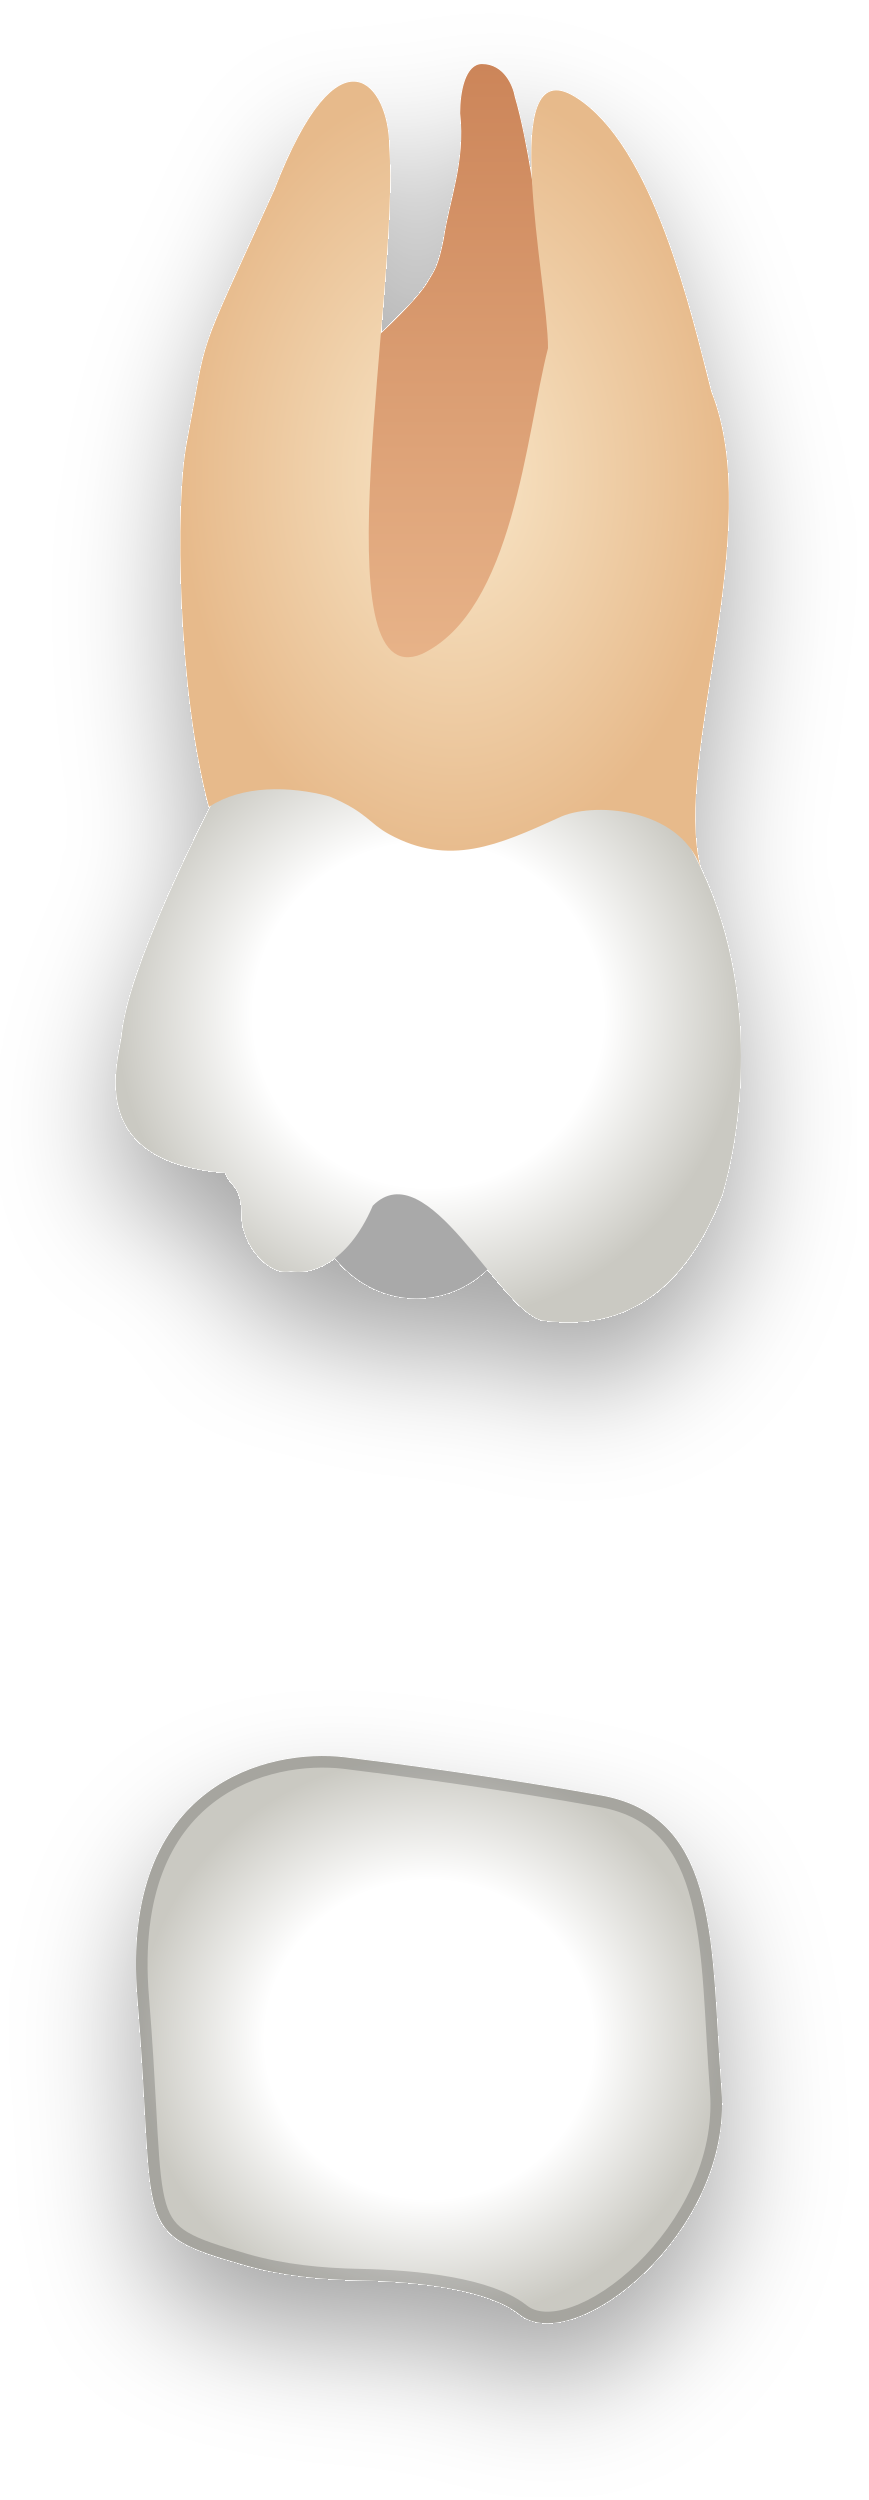
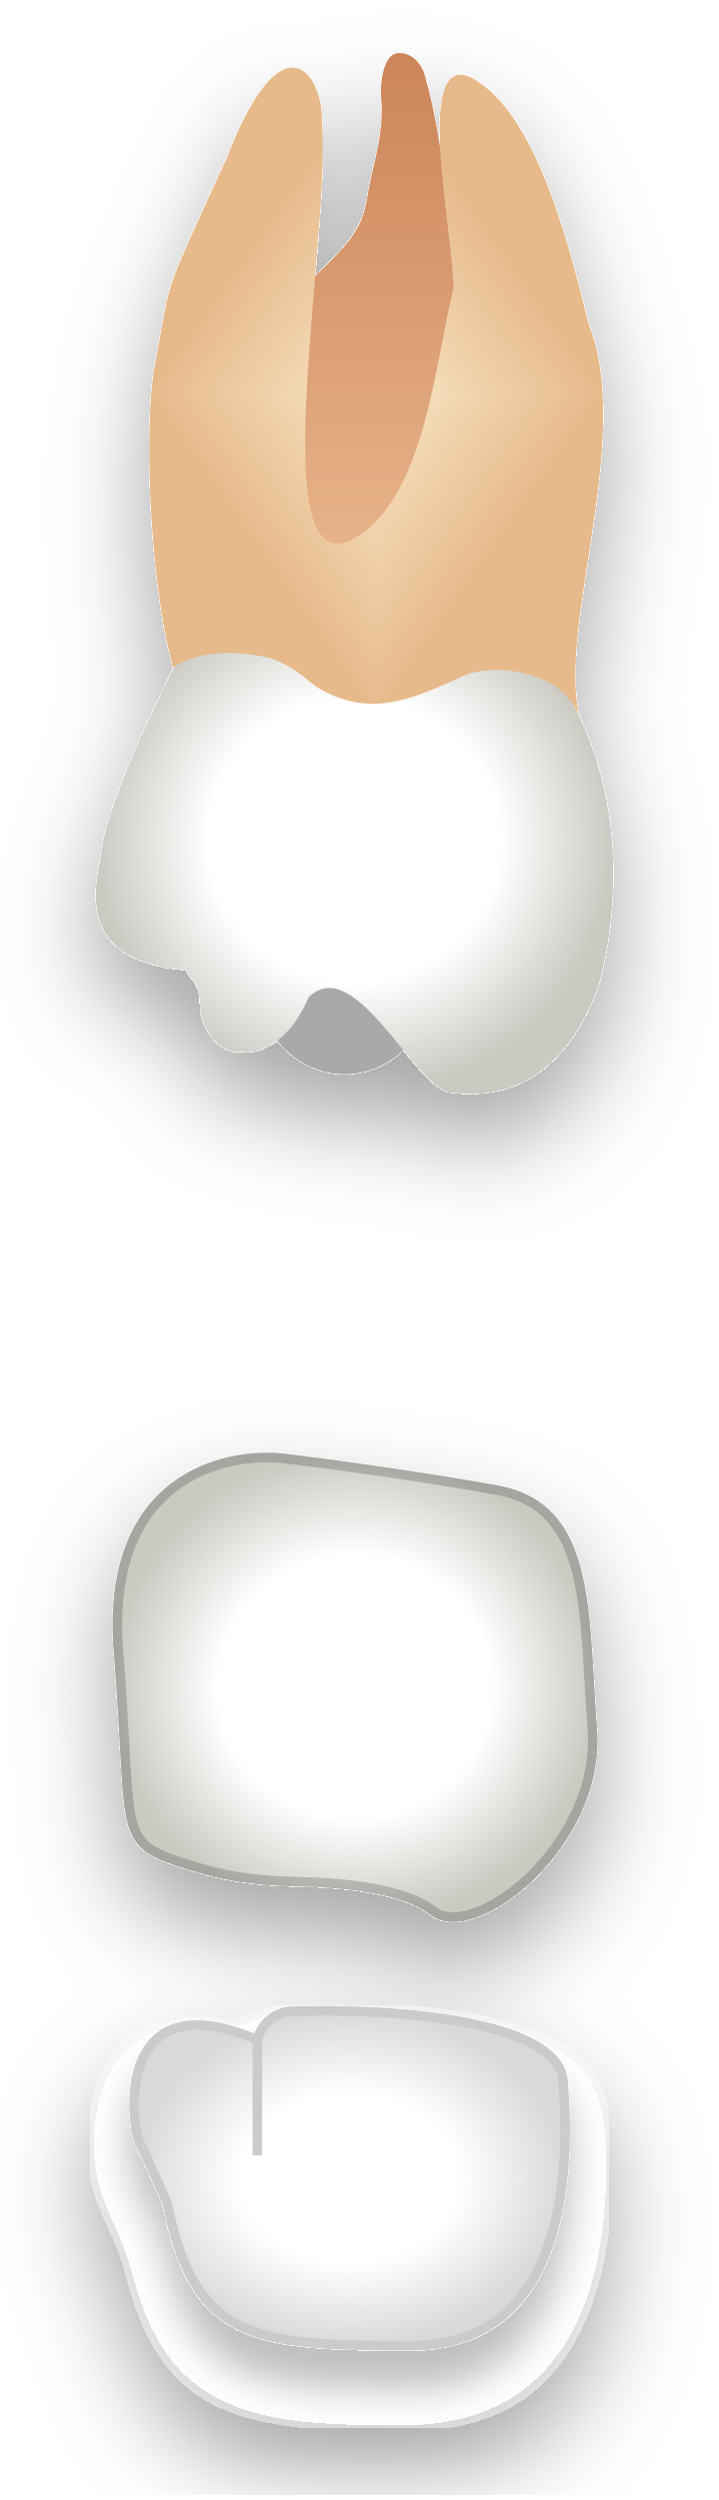
- <svg xmlns="http://www.w3.org/2000/svg" width="75" height="216" viewBox="0 0 75 216" fill="none">
+ <svg xmlns="http://www.w3.org/2000/svg" width="75" height="261" viewBox="0 0 75 261" fill="none">
  <g filter="url(#filter0_d_513_2196)">
    <ellipse cx="35.983" cy="101.808" rx="9.435" ry="10.383" fill="#A9A9A9" />
    <path d="M10.507 89.543C10.979 83.88 17.113 71.452 21.358 63.586L33.625 61.227C39.915 60.597 54.005 62.265 60.044 73.969C66.083 85.673 63.818 98.51 62.403 103.229C60.717 107.587 56.742 115.499 46.834 114.084C43.06 113.14 36.927 99.454 32.209 104.173C29.945 109.459 26.548 110.151 25.133 109.836C23.246 110.308 20.887 107.523 20.887 105.117C20.887 102.285 19.786 102.443 19.471 101.341C7.677 100.397 10.035 92.374 10.507 89.543Z" fill="url(#paint0_radial_513_2196)" />
    <path d="M41.645 5.535C40.229 5.535 39.758 7.895 39.758 9.783C40.229 14.03 38.814 17.334 38.342 20.637C37.87 22.997 37.596 23.297 36.927 24.413C35.512 26.772 29.379 31.964 28.907 32.436C28.529 32.813 26.233 53.044 26.076 56.033L34.096 64.056L52.495 51.785C51.08 48.953 51.929 30.737 49.665 31.492C47.4 32.247 46.834 16.39 44.475 8.367C44.318 7.423 43.532 5.535 41.645 5.535Z" fill="url(#paint1_linear_513_2196)" />
-     <path d="M28.478 68.817C25.044 67.891 20.887 67.832 18.056 69.719C15.414 59.903 15.068 43.605 16.169 38.099C18.056 28.189 16.641 31.964 23.717 16.39C29.379 1.76 33.624 7.423 33.624 12.615C34.568 24.885 27.491 60.281 36.455 56.505C44.381 52.73 45.419 37.627 47.349 30.076C47.349 24.413 42.871 4.214 49.665 8.367C56.458 12.52 59.729 27.088 61.459 33.852C66.177 45.651 58.156 65.472 60.515 74.911C58.628 69.719 51.08 69.247 48.249 70.663C43.06 73.023 38.814 74.911 33.624 72.079C31.84 71.106 31.737 70.191 28.478 68.817Z" fill="url(#paint2_diamond_513_2196)" />
+     <g clip-path="url(#paint2_diamond_513_2196_clip_path)" data-figma-skip-parse="true">
+       <g transform="matrix(0 0.033929 -0.0236967 0 39.2777 40.9817)">
+         <rect x="0" y="0" width="1029.47" height="1042.2" fill="url(#paint2_diamond_513_2196)" opacity="1" shape-rendering="crispEdges" />
+         <rect x="0" y="0" width="1029.47" height="1042.2" transform="scale(1 -1)" fill="url(#paint2_diamond_513_2196)" opacity="1" shape-rendering="crispEdges" />
+         <rect x="0" y="0" width="1029.47" height="1042.2" transform="scale(-1 1)" fill="url(#paint2_diamond_513_2196)" opacity="1" shape-rendering="crispEdges" />
+         <rect x="0" y="0" width="1029.47" height="1042.2" transform="scale(-1)" fill="url(#paint2_diamond_513_2196)" opacity="1" shape-rendering="crispEdges" />
+       </g>
+     </g>
+     <path d="M28.478 68.817C25.044 67.891 20.887 67.832 18.056 69.719C15.414 59.903 15.068 43.605 16.169 38.099C18.056 28.189 16.641 31.964 23.717 16.39C29.379 1.76 33.624 7.423 33.624 12.615C34.568 24.885 27.491 60.281 36.455 56.505C44.381 52.73 45.419 37.627 47.349 30.076C47.349 24.413 42.871 4.214 49.665 8.367C56.458 12.52 59.729 27.088 61.459 33.852C66.177 45.651 58.156 65.472 60.515 74.911C58.628 69.719 51.08 69.247 48.249 70.663C43.06 73.023 38.814 74.911 33.624 72.079C31.84 71.106 31.737 70.191 28.478 68.817Z" data-figma-gradient-fill="{&quot;type&quot;:&quot;GRADIENT_DIAMOND&quot;,&quot;stops&quot;:[{&quot;color&quot;:{&quot;r&quot;:0.97647058963775635,&quot;g&quot;:0.90588235855102539,&quot;b&quot;:0.78823530673980713,&quot;a&quot;:1.0},&quot;position&quot;:0.0},{&quot;color&quot;:{&quot;r&quot;:0.90588235855102539,&quot;g&quot;:0.7294117808341980,&quot;b&quot;:0.54509806632995605,&quot;a&quot;:1.0},&quot;position&quot;:1.0}],&quot;stopsVar&quot;:[{&quot;color&quot;:{&quot;r&quot;:0.97647058963775635,&quot;g&quot;:0.90588235855102539,&quot;b&quot;:0.78823530673980713,&quot;a&quot;:1.0},&quot;position&quot;:0.0},{&quot;color&quot;:{&quot;r&quot;:0.90588235855102539,&quot;g&quot;:0.7294117808341980,&quot;b&quot;:0.54509806632995605,&quot;a&quot;:1.0},&quot;position&quot;:1.0}],&quot;transform&quot;:{&quot;m00&quot;:2.9020072986102232e-15,&quot;m01&quot;:-47.393375396728516,&quot;m02&quot;:62.974430084228516,&quot;m10&quot;:67.857978820800781,&quot;m11&quot;:4.1551031820970252e-15,&quot;m12&quot;:7.0527343750},&quot;opacity&quot;:1.0,&quot;blendMode&quot;:&quot;NORMAL&quot;,&quot;visible&quot;:true}" />
    <path d="M11.872 172.597C10.363 154.097 23.192 151.045 29.794 151.831C33.725 152.303 43.661 153.625 51.962 155.135C62.337 157.023 61.394 168.349 62.337 180.62C63.281 192.89 49.603 203.745 44.887 199.969C42.185 197.806 36.099 197.128 31.128 197.032C27.75 196.967 24.359 196.642 21.113 195.703C11.187 192.831 13.528 192.893 11.872 172.597Z" fill="url(#paint3_radial_513_2196)" />
    <path d="M12.371 172.556C11.627 163.433 14.417 158.228 18.098 155.377C21.809 152.502 26.523 151.945 29.735 152.328C33.66 152.799 43.585 154.119 51.872 155.627C54.371 156.081 56.155 157.096 57.458 158.525C58.769 159.962 59.624 161.853 60.202 164.108C60.781 166.364 61.073 168.953 61.279 171.763C61.374 173.067 61.451 174.413 61.529 175.791C61.535 175.896 61.541 176.002 61.547 176.107C61.632 177.595 61.721 179.119 61.839 180.658C62.296 186.6 59.208 192.245 55.386 195.953C53.478 197.804 51.416 199.144 49.57 199.792C47.707 200.447 46.181 200.364 45.199 199.579C43.747 198.416 41.445 197.689 38.948 197.234C36.432 196.775 33.639 196.58 31.138 196.532C27.783 196.468 24.44 196.145 21.252 195.222C18.753 194.499 17.106 193.981 15.97 193.305C14.882 192.658 14.268 191.868 13.87 190.541C13.459 189.167 13.287 187.243 13.118 184.337C13.08 183.68 13.042 182.976 13.001 182.219C12.862 179.65 12.691 176.482 12.371 172.556Z" stroke="black" stroke-opacity="0.18" stroke-linecap="round" stroke-linejoin="round" />
+     <g filter="url(#filter1_d_513_2196)">
+       <path d="M58.771 217.297C58.242 211.073 41.36 209.702 30.515 210.05C28.766 210.106 27.297 211.34 26.865 213.035C11.636 206.643 13.812 222.27 14.537 223.69C15.117 224.827 16.712 228.426 17.438 230.083C20.338 244.29 26.14 245 42.818 245C59.496 245 59.496 225.821 58.771 217.297Z" fill="url(#paint4_radial_513_2196)" />
+       <path d="M26.865 225.111V213.035M26.865 213.035V213.035C27.297 211.34 28.766 210.106 30.515 210.05C41.36 209.702 58.242 211.073 58.771 217.297C59.496 225.821 59.496 245 42.818 245C26.14 245 20.338 244.29 17.438 230.083C16.712 228.426 15.117 224.827 14.537 223.69C13.812 222.27 11.636 206.643 26.865 213.035Z" stroke="#CBCBCB" />
+     </g>
  </g>
  <defs>
-     <filter id="filter0_d_513_2196" x="0" y="0.535" width="74.019" height="215.196" filterUnits="userSpaceOnUse" color-interpolation-filters="sRGB">
+     <filter id="filter0_d_513_2196" x="0" y="0.535" width="74.019" height="259.965" filterUnits="userSpaceOnUse" color-interpolation-filters="sRGB">
      <feFlood flood-opacity="0" result="BackgroundImageFix" />
      <feColorMatrix in="SourceAlpha" type="matrix" values="0 0 0 0 0 0 0 0 0 0 0 0 0 0 0 0 0 0 127 0" result="hardAlpha" />
      <feOffset dy="5" />
      <feGaussianBlur stdDeviation="5" />
      <feComposite in2="hardAlpha" operator="out" />
      <feColorMatrix type="matrix" values="0 0 0 0 0 0 0 0 0 0 0 0 0 0 0 0 0 0 0.35 0" />
+       <feBlend mode="normal" in2="BackgroundImageFix" result="effect1_dropShadow_513_2196" />
+       <feBlend mode="normal" in="SourceGraphic" in2="effect1_dropShadow_513_2196" result="shape" />
+     </filter>
+     <clipPath id="paint2_diamond_513_2196_clip_path">
+       <path d="M28.478 68.817C25.044 67.891 20.887 67.832 18.056 69.719C15.414 59.903 15.068 43.605 16.169 38.099C18.056 28.189 16.641 31.964 23.717 16.39C29.379 1.76 33.624 7.423 33.624 12.615C34.568 24.885 27.491 60.281 36.455 56.505C44.381 52.73 45.419 37.627 47.349 30.076C47.349 24.413 42.871 4.214 49.665 8.367C56.458 12.52 59.729 27.088 61.459 33.852C66.177 45.651 58.156 65.472 60.515 74.911C58.628 69.719 51.08 69.247 48.249 70.663C43.06 73.023 38.814 74.911 33.624 72.079C31.84 71.106 31.737 70.191 28.478 68.817Z" />
+     </clipPath>
+     <filter id="filter1_d_513_2196" x="9.5" y="209.5" width="54" height="44" filterUnits="userSpaceOnUse" color-interpolation-filters="sRGB">
+       <feFlood flood-opacity="0" result="BackgroundImageFix" />
+       <feColorMatrix in="SourceAlpha" type="matrix" values="0 0 0 0 0 0 0 0 0 0 0 0 0 0 0 0 0 0 127 0" result="hardAlpha" />
+       <feOffset dy="4" />
+       <feGaussianBlur stdDeviation="2" />
+       <feComposite in2="hardAlpha" operator="out" />
+       <feColorMatrix type="matrix" values="0 0 0 0 0 0 0 0 0 0 0 0 0 0 0 0 0 0 0.25 0" />
      <feBlend mode="normal" in2="BackgroundImageFix" result="effect1_dropShadow_513_2196" />
      <feBlend mode="normal" in="SourceGraphic" in2="effect1_dropShadow_513_2196" result="shape" />
    </filter>
    <radialGradient id="paint0_radial_513_2196" cx="0" cy="0" r="1" gradientUnits="userSpaceOnUse" gradientTransform="translate(37.0093 87.6816) rotate(90) scale(26.5693 27.0093)">
      <stop offset="0.562" stop-color="white" />
      <stop offset="1" stop-color="#CAC9C2" />
    </radialGradient>
    <linearGradient id="paint1_linear_513_2196" x1="39.286" y1="5.535" x2="39.286" y2="64.056" gradientUnits="userSpaceOnUse">
      <stop stop-color="#CC8559" />
      <stop offset="1" stop-color="#EBB98F" />
    </linearGradient>
-     <radialGradient id="paint2_diamond_513_2196" cx="0" cy="0" r="1" gradientUnits="userSpaceOnUse" gradientTransform="translate(39.2777 40.9817) rotate(90) scale(33.929 23.6967)">
+     <linearGradient id="paint2_diamond_513_2196" x1="0" y1="0" x2="500" y2="500" gradientUnits="userSpaceOnUse">
      <stop stop-color="#F9E7C9" />
      <stop offset="1" stop-color="#E7BA8B" />
-     </radialGradient>
+     </linearGradient>
    <radialGradient id="paint3_radial_513_2196" cx="0" cy="0" r="1" gradientUnits="userSpaceOnUse" gradientTransform="translate(37.067 176.226) rotate(90) scale(24.5052 25.317)">
      <stop offset="0.562" stop-color="white" />
      <stop offset="1" stop-color="#CAC9C2" />
    </radialGradient>
+     <radialGradient id="paint4_radial_513_2196" cx="0" cy="0" r="1" gradientUnits="userSpaceOnUse" gradientTransform="translate(36.5 227.5) rotate(90) scale(17.5 22.5)">
+       <stop offset="0.505" stop-color="white" />
+       <stop offset="1" stop-color="#D9D9D9" />
+     </radialGradient>
  </defs>
</svg>
